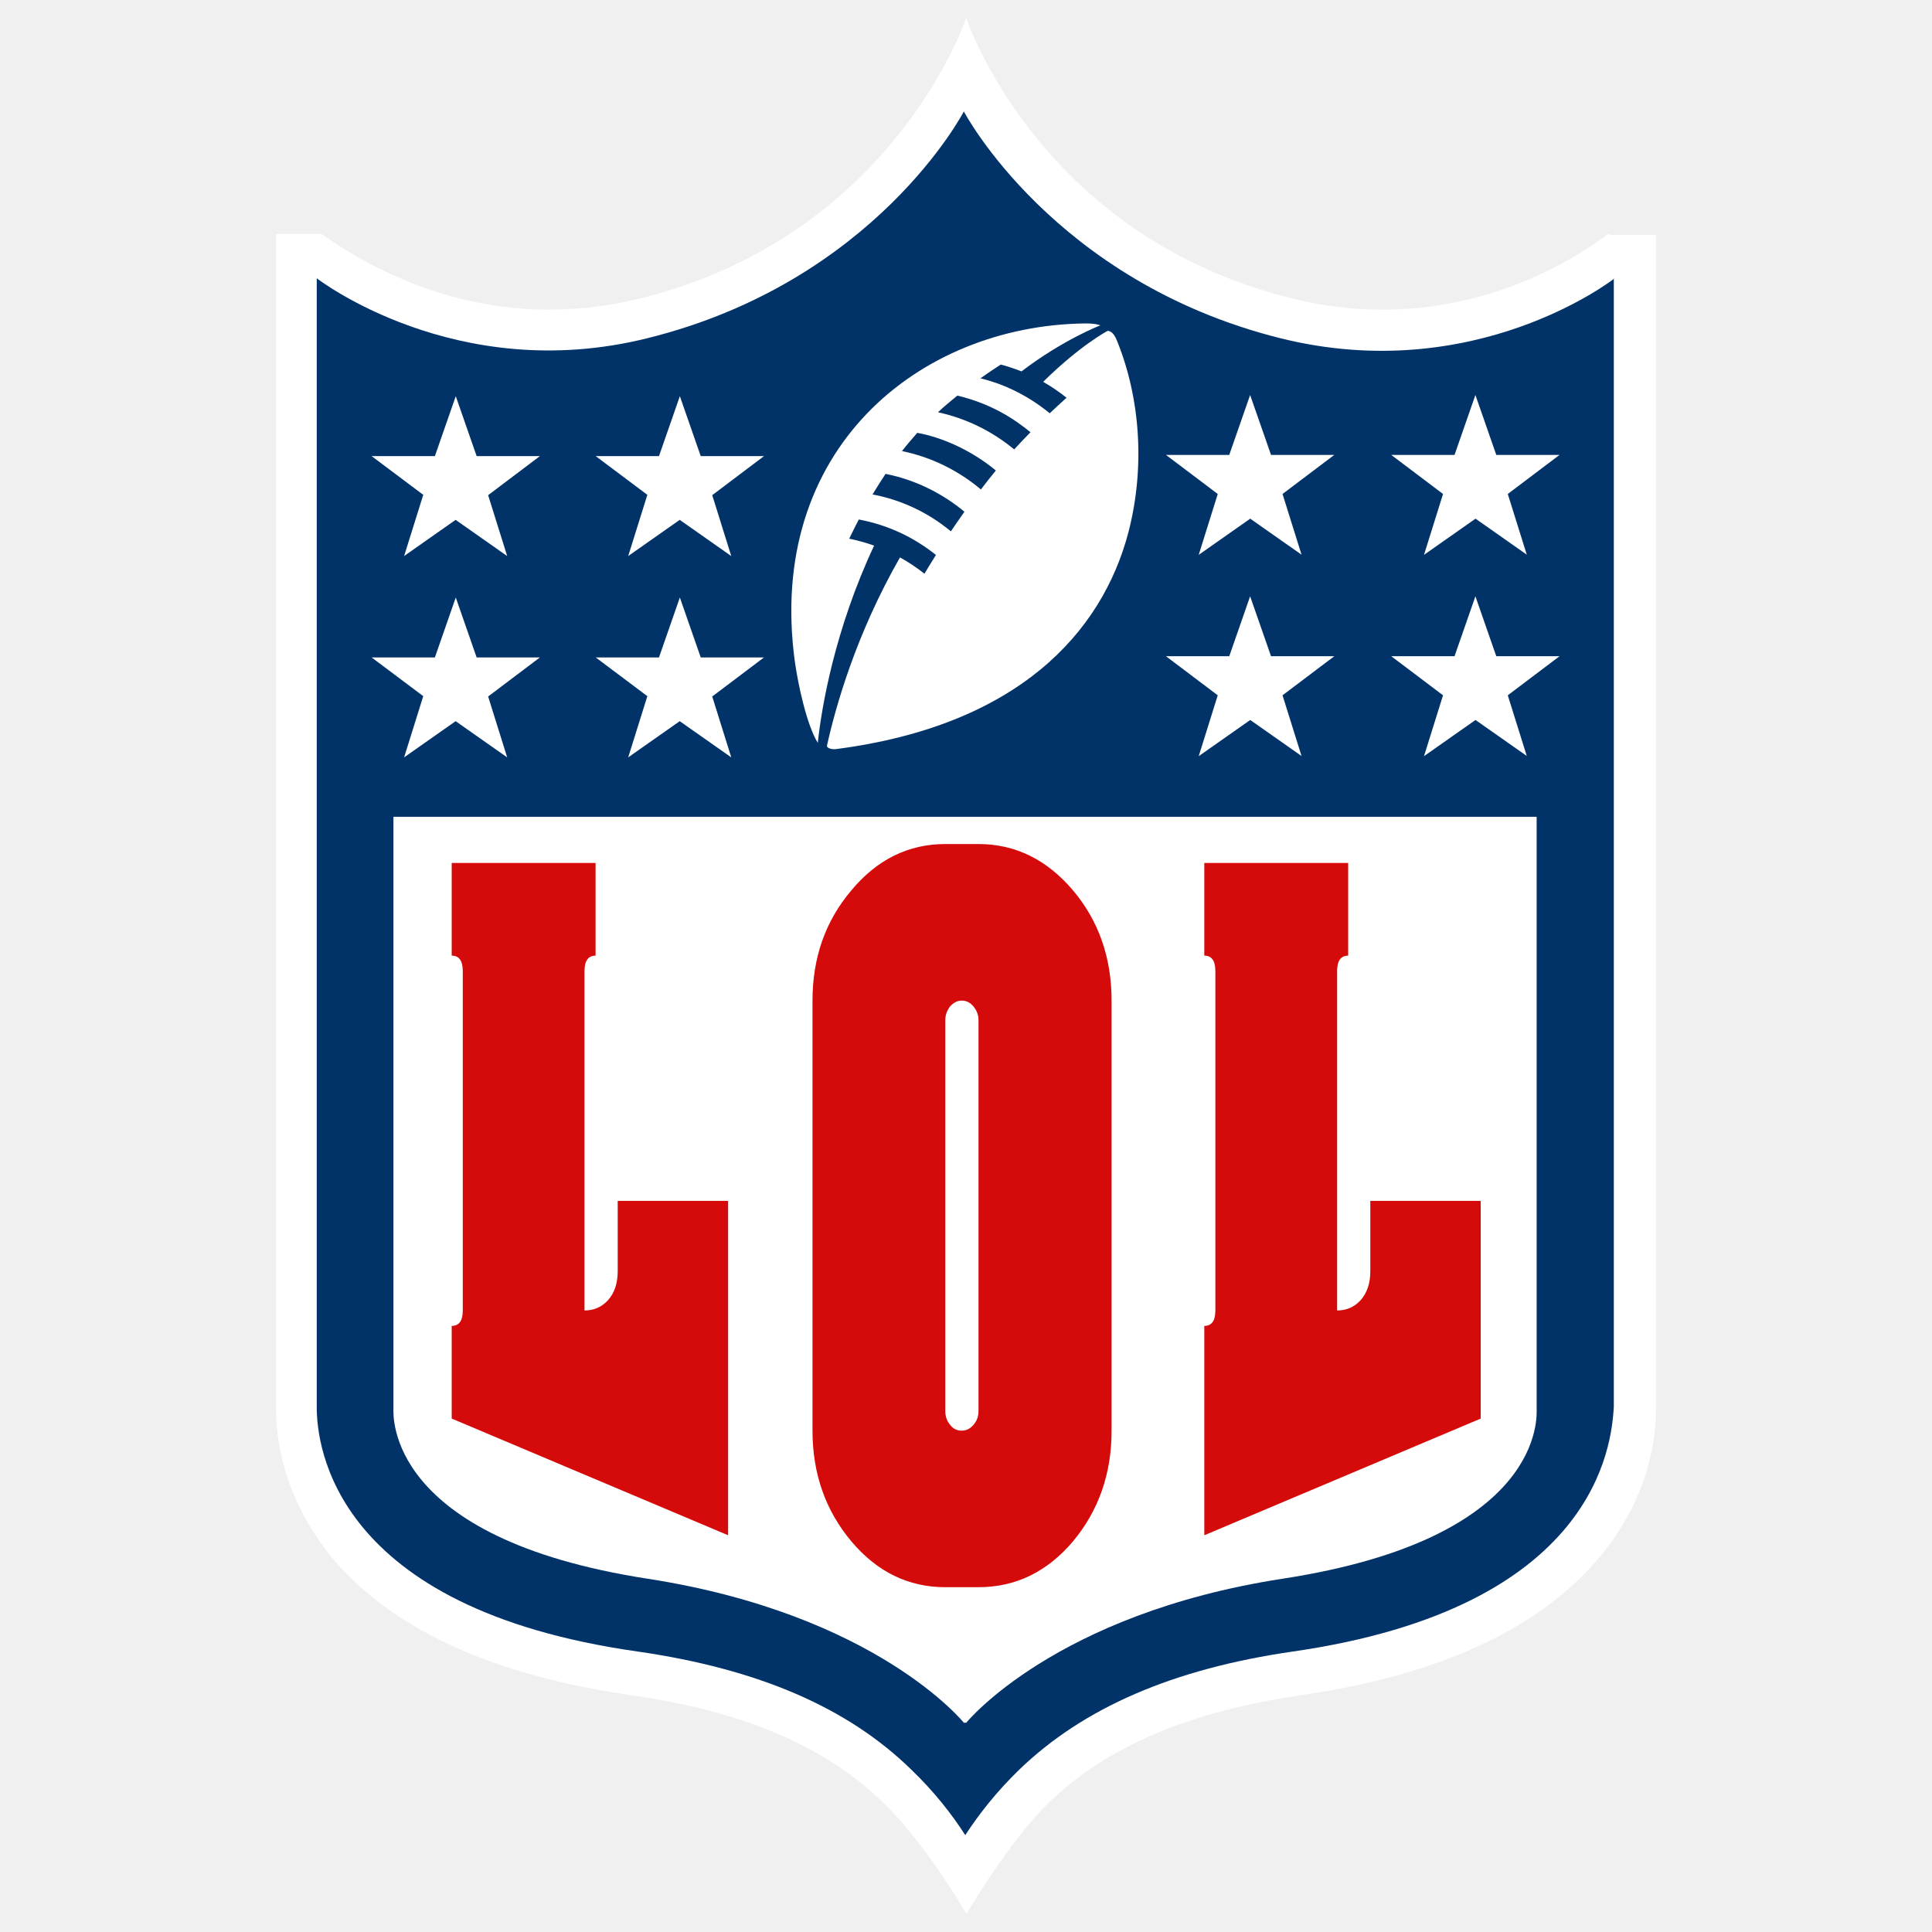
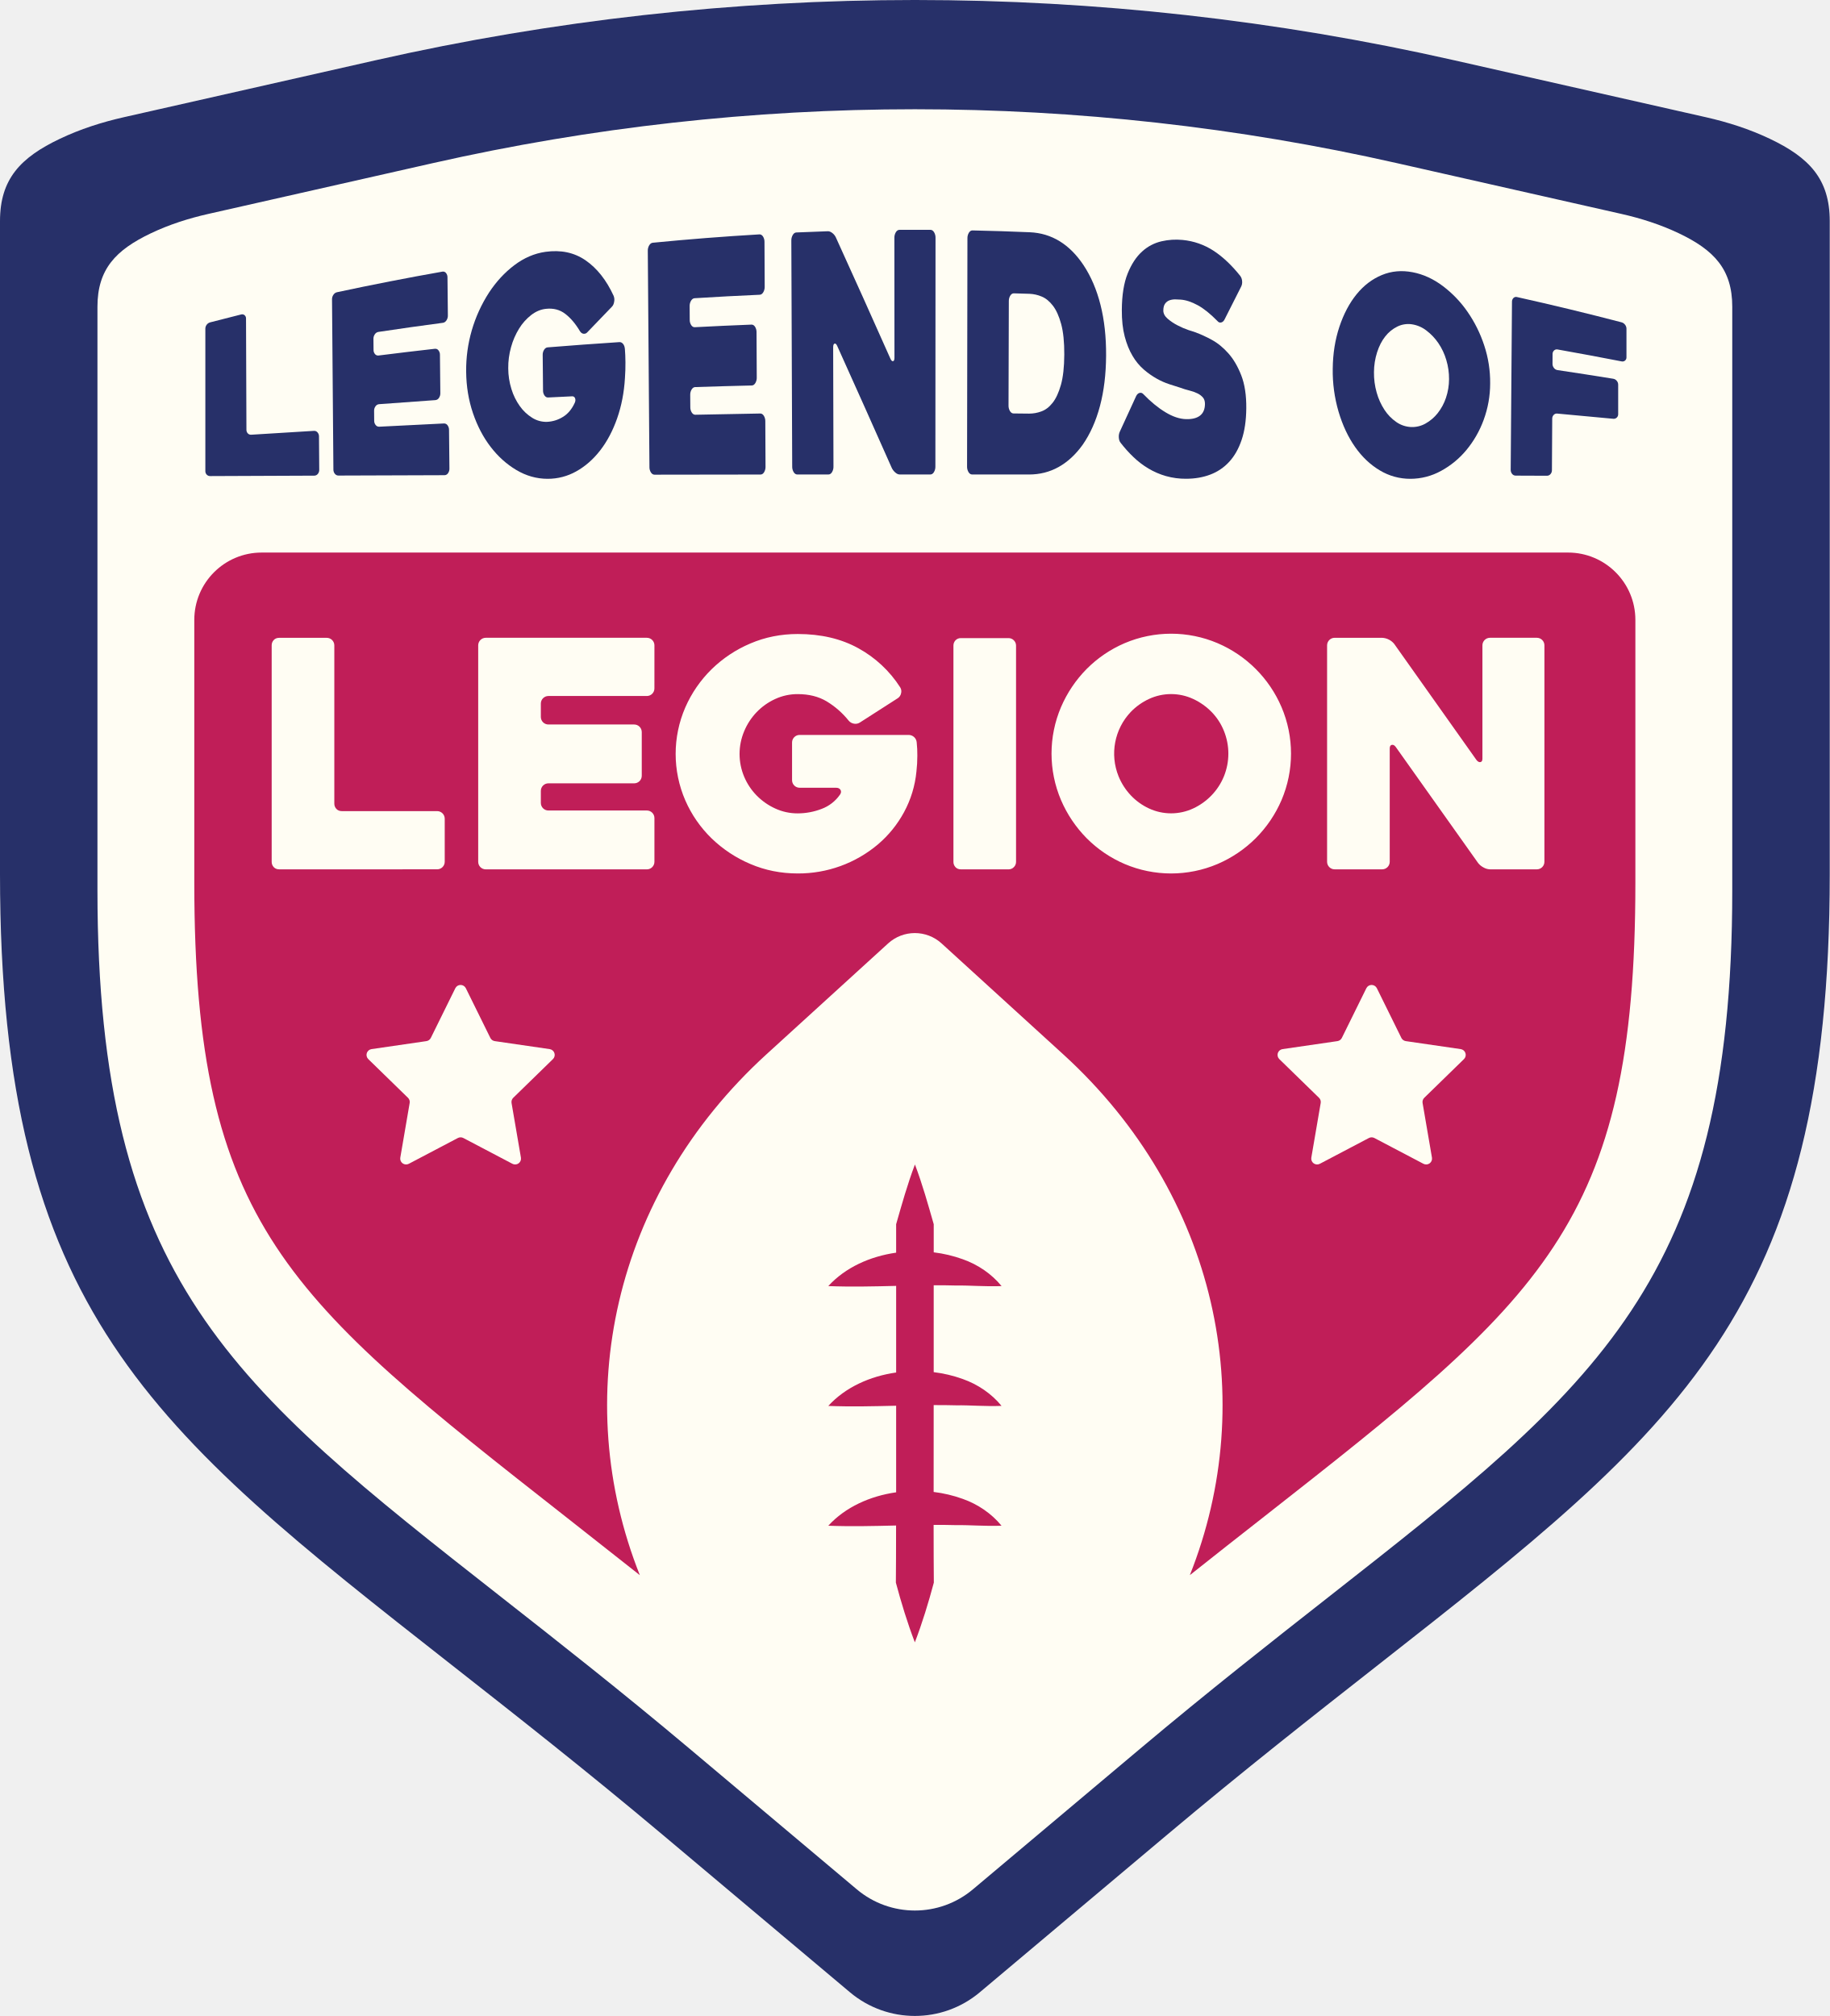
- <svg xmlns="http://www.w3.org/2000/svg" id="svg843" version="1.1" viewBox="0 0 280 280" width="280" height="280" style="clip-rule:evenodd;fill-rule:evenodd">
-   <defs id="defs847" />
-   <path d="m 233.122,33.869 c -8.336,6.252 -25.009,14.588 -45.849,9.378 -36.819,-9.031 -47.239,-40.639 -47.239,-40.639 0,0 -10.49,31.573 -47.238,40.639 -21.153,5.21 -37.513,-3.195 -46.197,-9.343 H 40 V 204.102 c 0,4.515 1.042,12.852 8.023,21.535 8.649,10.42 23.237,17.124 43.418,20.041 16.325,2.327 28.135,7.398 36.471,15.492 6.252,5.94 12.157,16.221 12.157,16.221 0,0 6.079,-10.49 12.018,-16.221 8.405,-8.093 20.32,-13.13 36.471,-15.492 20.215,-2.921 34.734,-9.725 43.418,-20.181 6.982,-8.475 8.024,-16.985 8.024,-21.257 V 34.042 h -6.634" id="path833" style="fill:#ffffff" />
-   <path d="m 233.817,40.468 c 0,0 -20.042,15.595 -48.281,8.544 -32.894,-8.232 -45.849,-32.858 -45.849,-32.858 0,0 -12.782,24.661 -45.849,32.858 -27.787,6.947 -47.933,-8.684 -47.933,-8.684 v 163.599 c 0.003,5.557 2.327,29.177 46.544,35.429 17.402,2.518 30.393,8.093 39.597,17.089 3.362,3.223 5.905,6.495 7.85,9.517 1.956,-3.011 4.515,-6.287 7.85,-9.517 9.343,-8.996 22.334,-14.588 39.597,-17.089 44.112,-6.356 46.196,-29.976 46.544,-35.429 V 40.328" id="path835" style="fill:#013369" />
-   <path d="m 140.035,249.673 c 0,0 12.782,-15.769 45.849,-20.875 38.208,-5.87 36.818,-23.724 36.818,-24.627 v -85.794 H 57.019 v 85.794 c 0,0.903 -1.125,18.757 36.819,24.627 33.206,5.14 45.849,20.875 45.849,20.875" id="path837" style="fill:#ffffff" />
-   <path d="m 61.361,100.906 -7.503,-5.627 h 9.17 l 3.025,-8.684 3.025,8.684 h 9.17 l -7.503,5.662 2.758,8.822 -7.468,-5.245 -7.468,5.245 2.758,-8.822 m 32.513,-0.035 -7.503,-5.627 h 9.17 l 3.025,-8.684 3.025,8.684 h 9.17 l -7.503,5.662 2.758,8.822 -7.468,-5.245 -7.468,5.245 2.758,-8.822 m -32.441,-29.212 -7.503,-5.627 h 9.17 l 3.025,-8.684 3.025,8.684 h 9.17 l -7.503,5.662 2.758,8.822 -7.468,-5.245 -7.468,5.245 2.758,-8.822 m 32.513,-0.035 -7.503,-5.627 h 9.17 l 3.025,-8.684 3.025,8.684 h 9.17 l -7.503,5.662 2.758,8.822 -7.468,-5.245 -7.468,5.245 2.758,-8.822 m 127.511,37.825 -7.468,-5.245 -7.468,5.245 2.758,-8.822 -7.503,-5.662 h 9.17 l 3.025,-8.684 3.025,8.684 h 9.17 l -7.503,5.662 2.761,8.822 m -32.617,0 -7.468,-5.245 -7.468,5.245 2.758,-8.822 -7.503,-5.662 h 9.17 l 3.026,-8.684 3.029,8.684 h 9.17 l -7.503,5.662 2.761,8.822 m 32.678,-29.176 -7.468,-5.245 -7.468,5.245 2.758,-8.822 -7.503,-5.662 h 9.17 l 3.025,-8.684 3.025,8.684 h 9.17 l -7.503,5.662 2.761,8.822 m -32.617,0 -7.468,-5.245 -7.468,5.245 2.758,-8.822 -7.503,-5.662 h 9.17 l 3.026,-8.684 3.029,8.684 h 9.17 l -7.503,5.662 2.761,8.822 m -41.653,-15.284 c -3.338,-2.751 -7.086,-4.515 -11.045,-5.384 0.962,-0.91 1.948,-1.692 2.813,-2.414 4.967,1.195 8.302,3.421 10.594,5.314 -0.813,0.833 -1.601,1.646 -2.348,2.476 l -0.014,0.007 z m -4.828,5.801 c -3.182,-2.671 -7.051,-4.654 -11.428,-5.557 0.67,-0.865 1.455,-1.786 2.209,-2.64 3.349,0.594 7.642,2.358 11.393,5.453 -0.764,0.917 -1.48,1.848 -2.153,2.733 l -0.021,0.01 z m -4.342,6.079 c -3.432,-2.859 -7.433,-4.62 -11.358,-5.349 0,0 1.205,-1.966 1.889,-2.984 4.794,0.952 8.684,3.195 11.428,5.488 -0.701,1 -1.365,1.959 -1.959,2.841 v 0.003 z m 22.681,-29.038 c 0,0 -3.89,2.025 -9.309,7.364 1.223,0.691 2.598,1.657 3.386,2.313 -0.82,0.726 -1.657,1.511 -2.435,2.247 -3.543,-2.907 -7.19,-4.377 -10.038,-5.071 0.945,-0.677 1.948,-1.344 2.939,-1.99 1.528,0.389 3.008,0.99 3.008,0.99 6.113,-4.655 11.428,-6.669 11.428,-6.669 0,0 -0.615,-0.301 -2.251,-0.279 -24.071,0.311 -46.197,18.27 -42.029,48.975 0.448,3.261 1.716,9.204 3.328,11.81 0.535,-5.106 2.459,-16.43 8.162,-28.586 -1.983,-0.712 -3.612,-1.004 -3.612,-1.004 0.583,-1.223 1.393,-2.782 1.393,-2.782 4.238,0.796 7.954,2.563 11.184,5.141 -0.774,1.254 -1.299,2.07 -1.671,2.716 -1.132,-0.893 -2.278,-1.66 -3.543,-2.362 -6.426,11.219 -9.378,21.813 -10.594,27.336 0.067,0.342 0.764,0.517 1.327,0.444 26.363,-3.414 38.555,-16.881 42.376,-31.434 2.47,-9.552 1.661,-19.556 -1.646,-27.718 -0.232,-0.573 -0.684,-1.525 -1.452,-1.455" id="path841" style="fill:#ffffff" />
-   <g aria-label="LOL" transform="matrix(0.839701,0,0,1.1909,262.0602,-129.6864)" style="font-style:normal;font-variant:normal;font-weight:normal;font-stretch:normal;font-size:93.882px;line-height:1.25;font-family:Aachen;-inkscape-font-specification:Aachen;letter-spacing:0px;word-spacing:0px;fill:#d50a0a;fill-opacity:1;stroke:none;stroke-width:2.347" id="text853">
-     <path d="m -186.42,295.731 v -40.694 h -19.054 v 8.572 c 0,1.436 -0.544,2.598 -1.631,3.484 -1.087,0.856 -2.454,1.284 -4.1,1.284 v -41.303 c 0,-1.253 0.637,-1.879 1.91,-1.879 v -11.277 h -24.831 v 11.277 c 1.273,0 1.91,0.626 1.91,1.879 v 41.303 c 0,1.253 -0.637,1.879 -1.91,1.879 v 11.277 z" style="stroke-width:2.366" id="path868" />
-     <path d="m -143.203,211.614 c 6.336,0 11.771,1.878 16.306,5.634 4.441,3.718 6.662,8.19 6.662,13.418 0,1e-5 0,52.335 0,52.335 0,5.228 -2.221,9.72 -6.662,13.476 -4.472,3.718 -9.908,5.576 -16.306,5.576 -1.146,0 -4.584,0 -5.73,0 -6.367,0 -11.771,-1.859 -16.213,-5.576 -4.472,-3.756 -6.709,-8.248 -6.709,-13.476 0,2e-5 0,-52.335 0,-52.335 0,-5.228 2.236,-9.7 6.709,-13.418 4.441,-3.756 9.846,-5.634 16.213,-5.634 0,0 5.73,0 5.73,0 z m -5.73,21.434 c 0,15.857 0,31.715 0,47.572 0,0.658 0.28,1.22 0.839,1.685 0.497,0.465 1.165,0.697 2.003,0.697 0.776,0 1.444,-0.232 2.003,-0.697 0.59,-0.465 0.885,-1.026 0.885,-1.685 0,-15.857 0,-31.715 0,-47.572 0,-0.62 -0.295,-1.181 -0.885,-1.684 -0.559,-0.465 -1.227,-0.697 -2.003,-0.697 -0.745,0 -1.413,0.232 -2.003,0.697 -0.559,0.503 -0.839,1.065 -0.839,1.684 z" style="stroke-width:2.663" id="path870" />
-     <path d="m -56.525,281.533 v -26.496 h -19.054 v 8.572 c 0,1.436 -0.544,2.598 -1.631,3.484 -1.087,0.856 -2.454,1.284 -4.1,1.284 v -41.303 c 0,-1.253 0.637,-1.879 1.91,-1.879 v -11.277 h -24.831 v 11.277 c 1.273,0 1.91,0.626 1.91,1.879 v 41.303 c 0,1.253 -0.637,1.879 -1.91,1.879 v 25.475 z" style="stroke-width:2.366" id="path872" />
-   </g>
+ <svg xmlns="http://www.w3.org/2000/svg" id="Layer_1" data-name="Layer 1" viewBox="0 0 3434.27 3784.5">
+   <defs>
+     <style>.cls-1{fill:#fffdf3;}.cls-2{fill:#273069;}.cls-3{fill:none;}.cls-4{fill:#c01e58;}</style>
+   </defs>
+   <path class="cls-1" d="M3556.87,365.06c-38.31-18.24-78.91-31.22-120.3-40.58L2964,217.55a4585.37,4585.37,0,0,0-2023.83,0L467.53,324.48c-41.39,9.36-82,22.34-120.3,40.58-73.66,35.07-112.31,75.36-112.31,154.38v1226c0,819.32,283.5,1041.81,848.29,1485,118.24,92.8,252.27,198,395,318l351.95,296a189.42,189.42,0,0,0,243.86,0l351.95-296c142.69-120,276.72-225.22,395-318,564.79-443.24,848.28-665.73,848.28-1485v-1226C3669.18,440.42,3630.54,400.13,3556.87,365.06Z" transform="translate(-234.92 -104.5)" />
+   <path class="cls-2" d="M833.65,923.81q.24,31.26.47,62.52a11.62,11.62,0,0,1-2.67,7.83,8.38,8.38,0,0,1-6.63,3.24q-97.55.38-195.09.81a8.8,8.8,0,0,1-6.84-2.71,9.32,9.32,0,0,1-2.54-6.63V721.39a12.08,12.08,0,0,1,2.5-7.3,11.88,11.88,0,0,1,6.74-4.5q28.88-7.51,57.81-14.74a7.09,7.09,0,0,1,6.57,1.28,7.93,7.93,0,0,1,2.73,6.43l.75,208.58a9.85,9.85,0,0,0,2.56,6.93,8.1,8.1,0,0,0,6.83,2.48q58.65-3.78,117.36-7.23a8,8,0,0,1,6.66,2.83A11.18,11.18,0,0,1,833.65,923.81Z" transform="translate(-234.92 -104.5)" />
+   <path class="cls-2" d="M935.85,740.73q.09,10.28.19,20.54a11.61,11.61,0,0,0,2.8,8,7.27,7.27,0,0,0,6.66,2.59q52.8-6.65,105.69-12.63a7.23,7.23,0,0,1,6.67,2.89,13.19,13.19,0,0,1,2.82,8.55l.72,71.84a15,15,0,0,1-2.64,9,8.7,8.7,0,0,1-6.61,4.09q-52.92,3.61-105.8,7.65a8.92,8.92,0,0,0-6.6,3.93,13.7,13.7,0,0,0-2.66,8.52q.09,9.28.17,18.58a12.41,12.41,0,0,0,2.81,8.17,7.86,7.86,0,0,0,6.67,3.07q60.72-3.22,121.49-6.08a7.77,7.77,0,0,1,6.68,3.36,14.1,14.1,0,0,1,2.82,8.79q.36,36.17.73,72.35a14.45,14.45,0,0,1-2.65,8.93,8,8,0,0,1-6.61,3.68q-99.51.32-199,.68A8.43,8.43,0,0,1,863.5,994a12.05,12.05,0,0,1-2.8-7.94q-1.29-159.87-2.59-319.72a14.37,14.37,0,0,1,2.65-8.53,10.73,10.73,0,0,1,6.57-4.7q98.76-21.2,198-38.7a6.82,6.82,0,0,1,6.67,2.51,12.7,12.7,0,0,1,2.82,8.44l.72,71.29a16,16,0,0,1-2.65,9.28q-2.7,4-6.6,4.54-60.69,8-121.24,17.14A9.75,9.75,0,0,0,938.5,732,14.55,14.55,0,0,0,935.85,740.73Z" transform="translate(-234.92 -104.5)" />
+   <path class="cls-2" d="M1262.84,1003.34c-20.86,0-40.47-5.63-58.82-16.55s-34.47-25.48-48.34-43.57-24.91-39.19-33.1-63.37-12.43-49.92-12.71-77.57a267.67,267.67,0,0,1,42.92-148.55c13.49-20.48,29.31-37.66,47.45-51.36s37.66-22.19,58.56-25.12c28.72-4,53.82,1.18,75.28,16s39,37,52.58,66.58a19.14,19.14,0,0,1,1.07,10.72q-.93,6.22-4,9.41-23.34,24.45-46.65,48.51a7.94,7.94,0,0,1-7,2.57c-2.62-.37-4.85-2-6.71-4.92q-12.35-20.82-27.54-32.47t-36-9.42c-9.92,1-19.22,4.95-27.9,11.64a96.18,96.18,0,0,0-22.67,25.42,132.92,132.92,0,0,0-15.12,34.86,140.49,140.49,0,0,0-5.28,39.76A131.74,131.74,0,0,0,1194.9,835a111.17,111.17,0,0,0,15.77,32,81.05,81.05,0,0,0,23.1,21.76,49.16,49.16,0,0,0,28,7.64,61.36,61.36,0,0,0,29.27-9q14.4-8.48,22.85-27.14,1.9-4.66.32-8.32a5.3,5.3,0,0,0-5.52-3.46q-22.5,1.05-45,2.18-3.91.2-6.69-3.6a15.77,15.77,0,0,1-2.83-9.41q-.32-33.4-.64-66.82a17.27,17.27,0,0,1,2.65-9.77c1.8-2.76,4-4.26,6.62-4.47q67.32-5.46,134.73-9.86c2.61-.17,4.91,1,6.89,3.37s3.12,5.78,3.42,10.07q.85,9.94,1,24.33t-.93,29.72c-1.61,27.1-6.5,52.36-14.65,75.61s-18.76,43.32-31.78,60.13-28,29.92-44.83,39.33A108.52,108.52,0,0,1,1262.84,1003.34Z" transform="translate(-234.92 -104.5)" />
+   <path class="cls-2" d="M1529.33,679.43q.09,12.66.17,25.33a17.78,17.78,0,0,0,2.81,10.11c1.85,2.72,4.08,4,6.7,3.87q53.17-2.79,106.39-4.87c2.61-.1,4.85,1.25,6.69,4a18.57,18.57,0,0,1,2.8,10.36l.42,84.92a19.36,19.36,0,0,1-2.7,10.52c-1.81,2.92-4,4.4-6.64,4.46q-53.12,1.26-106.22,3c-2.62.08-4.83,1.57-6.64,4.44a18.72,18.72,0,0,0-2.67,10.34l.15,22.92A18.19,18.19,0,0,0,1533.4,879q2.76,4.15,6.69,4.07,60.9-1.35,121.81-2.31,3.91-.06,6.68,4.22a18.94,18.94,0,0,1,2.79,10.44q.21,42.54.4,85.09a19.1,19.1,0,0,1-2.69,10.48c-1.82,2.89-4,4.32-6.63,4.32q-99.54.1-199.06.28-3.92,0-6.68-4.15a17.94,17.94,0,0,1-2.82-10.08q-1.55-203-3.1-406a19.08,19.08,0,0,1,2.67-10.36c1.81-2.94,4-4.56,6.65-4.82q100-9.83,200.19-15.69,3.93-.22,6.72,3.93a18.45,18.45,0,0,1,2.8,10.32l.39,83.86a19.63,19.63,0,0,1-2.71,10.6c-1.82,3-4,4.49-6.66,4.61q-61.11,2.68-122.18,6.51c-2.62.16-4.84,1.72-6.65,4.64A19.09,19.09,0,0,0,1529.33,679.43Z" transform="translate(-234.92 -104.5)" />
+   <path class="cls-2" d="M1990.85,551.13q-.12,214.5-.26,429a19.71,19.71,0,0,1-2.74,10.67q-2.73,4.4-6.64,4.39-28.87,0-57.76,0-3.92,0-8.2-3.77a26.32,26.32,0,0,1-6.64-8.77q-51-115.06-102.45-229.09-2.37-4.95-4.92-4t-2.52,7.23l.57,223.44a19.45,19.45,0,0,1-2.72,10.61c-1.83,2.92-4.06,4.37-6.67,4.37l-58.57,0c-2.62,0-4.86-1.44-6.7-4.33a19.34,19.34,0,0,1-2.79-10.54q-.81-212.07-1.63-424.13a19.9,19.9,0,0,1,2.72-10.67c1.82-3,4-4.53,6.68-4.65q29.54-1.32,59.09-2.29c2.62-.09,5.38,1,8.28,3.17a22.55,22.55,0,0,1,6.72,8.22q51.49,113.09,102.62,228.17,2.36,5,4.91,4.37c1.7-.42,2.55-2.73,2.55-6.91l-.15-224.53a19.67,19.67,0,0,1,2.75-10.68c1.83-2.93,4.06-4.42,6.69-4.44q29.17-.18,58.33,0,3.94,0,6.7,4.43A19.79,19.79,0,0,1,1990.85,551.13Z" transform="translate(-234.92 -104.5)" />
+   <path class="cls-2" d="M2050.05,980.17l.69-428.27a19.33,19.33,0,0,1,2.78-10.59c1.84-2.88,4.08-4.3,6.7-4.25q53.81,1.14,107.56,3.43c41.23,1.76,74.88,22.73,100.91,61.83q21.09,31.89,31.85,74.6T2311,772.06q-.3,52.49-11.51,94.66T2267,939.47q-19.71,27.46-45,41.63t-55.8,14.16l-106.77-.06c-2.6,0-4.82-1.46-6.64-4.38A19.74,19.74,0,0,1,2050.05,980.17Zm87.15-99.53,29.39.31a65.64,65.64,0,0,0,22.74-4.07q11.77-4.17,21.22-16.1t15.63-33.71q6.18-21.78,6.34-56.93t-5.83-57.28q-6-22.12-15.56-34.55T2190,661.15a65,65,0,0,0-22.59-5.1q-14.74-.48-29.49-.88c-2.63-.07-4.86,1.33-6.7,4.18a19.06,19.06,0,0,0-2.78,10.52l-.57,195.72a19.59,19.59,0,0,0,2.71,10.62C2132.37,879.14,2134.59,880.61,2137.2,880.64Z" transform="translate(-234.92 -104.5)" />
+   <path class="cls-2" d="M2380.74,844.19q21,21.75,41.68,34.21c13.78,8.34,26.66,12.61,38.67,12.92q17.23.45,26.29-6.67t9.18-21.78q.06-7.62-3.81-12.19a32.18,32.18,0,0,0-10.32-7.76,73.22,73.22,0,0,0-15-5.31,161.44,161.44,0,0,1-17.6-5.42q-8.6-2.7-20.13-6.43A131.14,131.14,0,0,1,2406,815.28a149.66,149.66,0,0,1-24-16.87,101.81,101.81,0,0,1-21.21-25.62q-9.32-15.51-14.88-36.72t-5.38-49.76c.17-27.93,3.84-50.82,11-68.52s16.26-31.46,27.21-41.25a80.24,80.24,0,0,1,36.51-19.12,122.55,122.55,0,0,1,39-2.51,128.67,128.67,0,0,1,59,20.65c17.32,11.47,33.88,27.2,49.66,47a19.21,19.21,0,0,1,3.44,10.19,18.5,18.5,0,0,1-2.05,10.19q-15.57,30.49-31.13,61.61-2.4,4.49-6.32,5.34c-2.63.58-5-.38-7-2.88-13.23-13.49-25.57-23.4-37-29.61s-22-9.7-31.71-10.43c-2.89-.22-6.22-.36-10-.45a32,32,0,0,0-10.81,1.6,17.27,17.27,0,0,0-8.49,6.28q-3.37,4.56-3.43,12.94t8.13,15.48a94,94,0,0,0,18.75,12.53,146.67,146.67,0,0,0,20.33,8.73q9.78,3.3,12.53,4.07a231,231,0,0,1,30.87,14.1c11.19,6,21.64,14.51,31.34,25.39s17.82,24.72,24.33,41.44,9.66,37.3,9.44,61.86c-.21,23-3.12,42.78-8.75,59.4s-13.37,30.3-23.24,41a92.08,92.08,0,0,1-35.41,24q-20.6,7.88-45.62,7.91a135.75,135.75,0,0,1-37.9-5.08,139.06,139.06,0,0,1-32.75-14.17,156.67,156.67,0,0,1-28.22-21.58,238,238,0,0,1-23.9-26.59q-3.1-3.69-3.46-10.07a22.17,22.17,0,0,1,2-11.22q15.27-33.5,30.58-66.61,2.37-4.75,6.31-5.85A6.85,6.85,0,0,1,2380.74,844.19Z" transform="translate(-234.92 -104.5)" />
+   <path class="cls-2" d="M2736.4,796.67c.28-28.36,4.46-54.76,12.53-78.86s18.83-44.47,32.3-61,29.24-28.49,47.29-36,37.22-9.13,57.47-5.32,39.29,12.62,57.1,26a210.72,210.72,0,0,1,46.5,48.64,243.22,243.22,0,0,1,31.19,63,218.94,218.94,0,0,1,11.09,71.16A198.27,198.27,0,0,1,3019.58,893a191.58,191.58,0,0,1-32.32,56.33,162.62,162.62,0,0,1-47.47,39.1,119.37,119.37,0,0,1-57.63,14.91,110.12,110.12,0,0,1-57.32-15.76q-26.82-15.95-46.49-44t-31-66.17A271.48,271.48,0,0,1,2736.4,796.67Zm77.39,6.42a133,133,0,0,0,5.09,38.43A116.4,116.4,0,0,0,2833.6,874a81.87,81.87,0,0,0,22.25,22.82,52.15,52.15,0,0,0,27.27,9.3,50.92,50.92,0,0,0,27.43-6.52,76.66,76.66,0,0,0,22.85-19.51,94.76,94.76,0,0,0,15.5-28.72,110.4,110.4,0,0,0,5.8-35.08,121,121,0,0,0-5.13-35.94,112.55,112.55,0,0,0-14.92-31.73A100.69,100.69,0,0,0,2912.24,725a58.45,58.45,0,0,0-27.21-11.7,46.43,46.43,0,0,0-27.39,4.25A65.47,65.47,0,0,0,2835,736q-9.7,12.21-15.35,29.84A125,125,0,0,0,2813.79,803.09Z" transform="translate(-234.92 -104.5)" />
+   <path class="cls-2" d="M3149,769.3q0,9.09-.1,18.16a12.06,12.06,0,0,0,2.67,7.76,10,10,0,0,0,6.59,4q52.41,7.83,104.71,16.28a10.69,10.69,0,0,1,6.58,3.85,10.92,10.92,0,0,1,2.71,7.18q0,27.75,0,55.5a8.39,8.39,0,0,1-2.73,6.47,8.17,8.17,0,0,1-6.61,2.14q-52.48-5.07-105.06-9.77a7.9,7.9,0,0,0-6.64,2.46,10,10,0,0,0-2.76,7.2q-.28,48.32-.56,96.63a10.78,10.78,0,0,1-2.76,7.42,8.57,8.57,0,0,1-6.63,3l-58.75-.23a8.32,8.32,0,0,1-6.59-3.25,11.75,11.75,0,0,1-2.66-7.85q1.22-157.57,2.42-315.13a9.67,9.67,0,0,1,2.75-7.24,6.81,6.81,0,0,1,6.58-1.77q98.48,21.93,196.31,47.44a12.11,12.11,0,0,1,6.54,4.47,11.86,11.86,0,0,1,2.7,7.38v53.87a7.46,7.46,0,0,1-9.28,7.62q-59.91-11.67-120-22.36a7.32,7.32,0,0,0-6.61,1.86A9,9,0,0,0,3149,769.3Z" transform="translate(-234.92 -104.5)" />
+   <path class="cls-3" d="M2976.59,2073.92l-103-15a11.06,11.06,0,0,1-8.29-6l-46-93.29a11,11,0,0,0-19.75,0l-46,93.29a11,11,0,0,1-8.29,6l-102.95,15a11,11,0,0,0-6.11,18.78l74.5,72.61a11,11,0,0,1,3.17,9.75l-17.59,102.54a11,11,0,0,0,16,11.6l92.08-48.41a11.05,11.05,0,0,1,10.25,0l92.08,48.41a11,11,0,0,0,16-11.6L2905,2175.06a11,11,0,0,1,3.17-9.75l74.5-72.61A11,11,0,0,0,2976.59,2073.92Z" transform="translate(-234.92 -104.5)" />
+   <path class="cls-3" d="M1266.64,2073.92l-103-15a11,11,0,0,1-8.29-6l-46-93.29a11,11,0,0,0-19.75,0l-46,93.29a11,11,0,0,1-8.29,6l-102.95,15a11,11,0,0,0-6.11,18.78l74.5,72.61a11,11,0,0,1,3.17,9.75L986.3,2277.6a11,11,0,0,0,16,11.6l92.08-48.41a11.05,11.05,0,0,1,10.25,0l92.08,48.41a11,11,0,0,0,16-11.6l-17.59-102.54a11,11,0,0,1,3.17-9.75l74.5-72.61A11,11,0,0,0,1266.64,2073.92Z" transform="translate(-234.92 -104.5)" />
+   <path class="cls-4" d="M1916.81,2968.22c0,42.77-.14,81.41-.39,107.19,9.89,37.05,21.73,76,35.63,112.14,13.9-36.15,25.75-75.09,35.63-112.14-.26-26.34-.38-65.34-.41-108.34,14.18,0,28.34,0,42.45.45,26.58-.39,52.92,2.22,85,1.06-18.63-22.76-44.27-40.33-72.89-50.43a248.94,248.94,0,0,0-54.52-12.92c0-62.13.11-124.12.07-163.05,14.16,0,28.3,0,42.39.44,26.58-.39,52.92,2.23,85,1.06-18.63-22.76-44.27-40.33-72.89-50.43a248.88,248.88,0,0,0-54.45-12.91V2517.28c14.16-.05,28.3,0,42.39.44,26.58-.38,52.92,2.23,85,1.07-18.63-22.77-44.27-40.34-72.89-50.44a248.88,248.88,0,0,0-54.45-12.91v-52.82c-10.73-37.37-21.12-74.75-35.28-112.13-14.15,37.38-24.55,74.76-35.27,112.13,0,13.84,0,32.26,0,53.43-49,7-95.25,27.67-127.33,62.74,42.54,1.69,85,.65,127.34-.37V2681c-49,7-95.26,27.67-127.34,62.73,42.53,1.69,85,.66,127.33-.36-.06,38.71,0,100.58,0,162.52-49,7-95.29,27.67-127.38,62.74C1832,2970.27,1874.5,2969.23,1916.81,2968.22Z" transform="translate(-234.92 -104.5)" />
+   <path class="cls-4" d="M2509,1441a117.9,117.9,0,0,0-34.44-24.34,98.4,98.4,0,0,0-83.13,0,114.12,114.12,0,0,0-34.15,24.34,113.64,113.64,0,0,0-22.86,120.84,115.44,115.44,0,0,0,22.86,35.63,111.61,111.61,0,0,0,34.15,24.65,98.49,98.49,0,0,0,83.13,0,115.22,115.22,0,0,0,34.44-24.65,113.26,113.26,0,0,0,23.17-35.63,113.37,113.37,0,0,0,0-85.21A109.12,109.12,0,0,0,2509,1441Z" transform="translate(-234.92 -104.5)" />
+   <path class="cls-4" d="M3178.11,1141.78H726a126.39,126.39,0,0,0-126.39,126.39V1762c0,642.71,176.24,781,699.69,1191.82q65.12,51.1,136.56,107.61c-131.33-329.78-52.16-713.54,237.94-978l228.06-207.91a74.5,74.5,0,0,1,100.37,0l228,207.91c290.1,264.46,369.27,648.22,237.94,978q71.4-56.68,136.9-107.87c523.12-410.55,699.36-548.86,699.36-1191.57V1268.17A126.39,126.39,0,0,0,3178.11,1141.78Zm-2419,594.68c-4.37,0-7.83-1.38-10.41-4.15a14.28,14.28,0,0,1-3.85-10.1V1316A14.24,14.24,0,0,1,748.7,1306c2.58-2.77,6-4.16,10.41-4.16h89.06A14.19,14.19,0,0,1,862.42,1316v296.9a14.29,14.29,0,0,0,3.85,10.1c2.58,2.77,6,4.16,10.41,4.16h178.73a14.19,14.19,0,0,1,14.24,14.26v80.75a14.17,14.17,0,0,1-14.24,14.25Zm513.64,356.24-74.5,72.61a11,11,0,0,0-3.17,9.75l17.59,102.54a11,11,0,0,1-16,11.6l-92.08-48.41a11.05,11.05,0,0,0-10.25,0l-92.08,48.41a11,11,0,0,1-16-11.6l17.59-102.54a11,11,0,0,0-3.17-9.75l-74.5-72.61a11,11,0,0,1,6.11-18.78l102.95-15a11,11,0,0,0,8.29-6l46-93.29a11,11,0,0,1,19.75,0l46,93.29a11,11,0,0,0,8.29,6l103,15A11,11,0,0,1,1272.75,2092.7Zm190.47-695.89a14.2,14.2,0,0,1-14.25,14.25H1264.3a14.19,14.19,0,0,0-14.25,14.24v25a14.17,14.17,0,0,0,14.25,14.24h160.92a14.19,14.19,0,0,1,14.24,14.26v81.94a14.19,14.19,0,0,1-14.24,14.26H1264.3a14.17,14.17,0,0,0-14.25,14.25v22.57A14.19,14.19,0,0,0,1264.3,1626H1449a14.17,14.17,0,0,1,14.25,14.25v82a14.17,14.17,0,0,1-14.25,14.25H1146.73a14.17,14.17,0,0,1-14.25-14.25V1316a14.19,14.19,0,0,1,14.25-14.24H1449a14.19,14.19,0,0,1,14.25,14.24ZM1955,1553a200.31,200.31,0,0,1-23.17,76,210.89,210.89,0,0,1-49,60.56,231.55,231.55,0,0,1-150.53,54.63q-47.53,0-89.08-17.82a237.47,237.47,0,0,1-72.74-48.1,225.14,225.14,0,0,1-49.28-71.24,219.31,219.31,0,0,1,0-174.58,228.81,228.81,0,0,1,49.28-71.56,234.91,234.91,0,0,1,72.74-48.4q41.57-17.81,89.08-17.82,65.31,0,113.7,26.73a217.56,217.56,0,0,1,78.69,73.63,13.91,13.91,0,0,1,1.48,11,14.22,14.22,0,0,1-6.23,9.22l-71.26,45.71a15.23,15.23,0,0,1-10.68,2.08,16.27,16.27,0,0,1-10.1-5.64,157.92,157.92,0,0,0-41.27-36.22q-22.87-13.67-54.33-13.66a99.78,99.78,0,0,0-42.46,9.21,114.14,114.14,0,0,0-34.75,24.64,116.33,116.33,0,0,0-23.45,35.93,109.83,109.83,0,0,0,0,85.21,113.29,113.29,0,0,0,23.45,35.32,116.67,116.67,0,0,0,34.75,24.36,99.78,99.78,0,0,0,42.46,9.2,124.92,124.92,0,0,0,44.54-8.32,72.65,72.65,0,0,0,35-27.32q3-4.73.58-8.6t-8.31-3.86h-68.28a14.2,14.2,0,0,1-14.26-14.26v-70.65a14.19,14.19,0,0,1,14.26-14.25h204.26a15.34,15.34,0,0,1,10.39,3.85,15,15,0,0,1,5.06,10.4,216.1,216.1,0,0,1,1.18,24.63A260.9,260.9,0,0,1,1955,1553Zm187,169.24a13.8,13.8,0,0,1-4.14,10.1,13.61,13.61,0,0,1-10,4.15h-89.23q-6.5,0-10.34-4.15a14.36,14.36,0,0,1-3.83-10.1V1316.64a14.37,14.37,0,0,1,3.83-10.1,13.44,13.44,0,0,1,10.34-4.16h89.23a13.66,13.66,0,0,1,10,4.16,13.81,13.81,0,0,1,4.14,10.1ZM2591.89,1678a229.48,229.48,0,0,1-71.56,48.39,222.7,222.7,0,0,1-174.58,0,225.62,225.62,0,0,1-71.26-48.39,232.2,232.2,0,0,1-48.1-71.55,222.82,222.82,0,0,1,0-174.58,232.2,232.2,0,0,1,48.1-71.55,226.18,226.18,0,0,1,71.26-48.41,222.82,222.82,0,0,1,174.58,0,227.83,227.83,0,0,1,119.94,120,222.7,222.7,0,0,1,0,174.58A229.68,229.68,0,0,1,2591.89,1678ZM2982.7,2092.7l-74.5,72.61a11,11,0,0,0-3.17,9.75l17.59,102.54a11,11,0,0,1-16,11.6l-92.08-48.41a11.05,11.05,0,0,0-10.25,0l-92.08,48.41a11,11,0,0,1-16-11.6l17.59-102.54a11,11,0,0,0-3.17-9.75l-74.5-72.61a11,11,0,0,1,6.11-18.78l102.95-15a11,11,0,0,0,8.29-6l46-93.29a11,11,0,0,1,19.75,0l46,93.29a11.06,11.06,0,0,0,8.29,6l103,15A11,11,0,0,1,2982.7,2092.7Zm151-370.49a14.15,14.15,0,0,1-14.22,14.25H3031.8a26,26,0,0,1-12.44-3.56,30.79,30.79,0,0,1-10.08-8.31l-154.65-217.93c-2.39-3.17-4.85-4.46-7.41-3.86s-3.85,2.88-3.85,6.83v212.58a14.24,14.24,0,0,1-14.34,14.25h-88.92a14.2,14.2,0,0,1-14.32-14.25V1316A14.2,14.2,0,0,1,2740,1301.8h89.08a31.17,31.17,0,0,1,22.57,11.28L3006.06,1531q3.57,4.77,7.42,4.16c2.58-.39,3.87-2.56,3.87-6.53V1316a14.2,14.2,0,0,1,14.24-14.24h87.88a14.2,14.2,0,0,1,14.26,14.24Z" transform="translate(-234.92 -104.5)" />
+   <path class="cls-3" d="M3385.93,542.4c-34.23-16.3-70.5-27.89-107.48-36.26L2856.18,410.6a4096.89,4096.89,0,0,0-1808.26,0L625.65,506.14c-37,8.37-73.25,20-107.48,36.26-65.82,31.34-100.35,67.33-100.35,137.93V1775.75c0,732.05,253.3,930.84,757.93,1326.86,105.65,82.92,225.41,176.91,352.9,284.15l314.46,264.5a169.25,169.25,0,0,0,217.88,0l314.47-264.5c127.49-107.24,247.24-201.23,352.89-284.15,504.63-396,757.93-594.81,757.93-1326.86V680.33C3486.28,609.73,3451.75,573.74,3385.93,542.4Z" transform="translate(-234.92 -104.5)" />
+   <path class="cls-2" d="M3556.87,365.06c-38.31-18.24-78.91-31.22-120.29-40.58L2964,217.55a4585.37,4585.37,0,0,0-2023.83,0L467.53,324.48c-41.39,9.36-82,22.34-120.3,40.58-73.66,35.07-112.31,75.36-112.31,154.38v1226c0,819.32,283.5,1041.81,848.29,1485,118.24,92.8,252.27,198,395,318l351.95,296a189.42,189.42,0,0,0,243.86,0l351.95-296c142.69-120,276.72-225.22,395-318,564.79-443.24,848.29-665.73,848.29-1485v-1226C3669.19,440.42,3630.54,400.13,3556.87,365.06Zm-70.59,1410.69c0,732.05-253.3,930.84-757.93,1326.86-105.65,82.92-225.4,176.91-352.89,284.15L2061,3651.26a169.25,169.25,0,0,1-217.88,0l-314.46-264.5c-127.49-107.24-247.25-201.23-352.9-284.15-504.63-396-757.93-594.81-757.93-1326.86V680.33c0-70.6,34.53-106.59,100.35-137.93,34.23-16.3,70.51-27.89,107.48-36.26l422.27-95.54a4096.89,4096.89,0,0,1,1808.26,0l422.27,95.54c37,8.37,73.25,20,107.48,36.26,65.82,31.34,100.35,67.33,100.35,137.93Z" transform="translate(-234.92 -104.5)" />
</svg>
